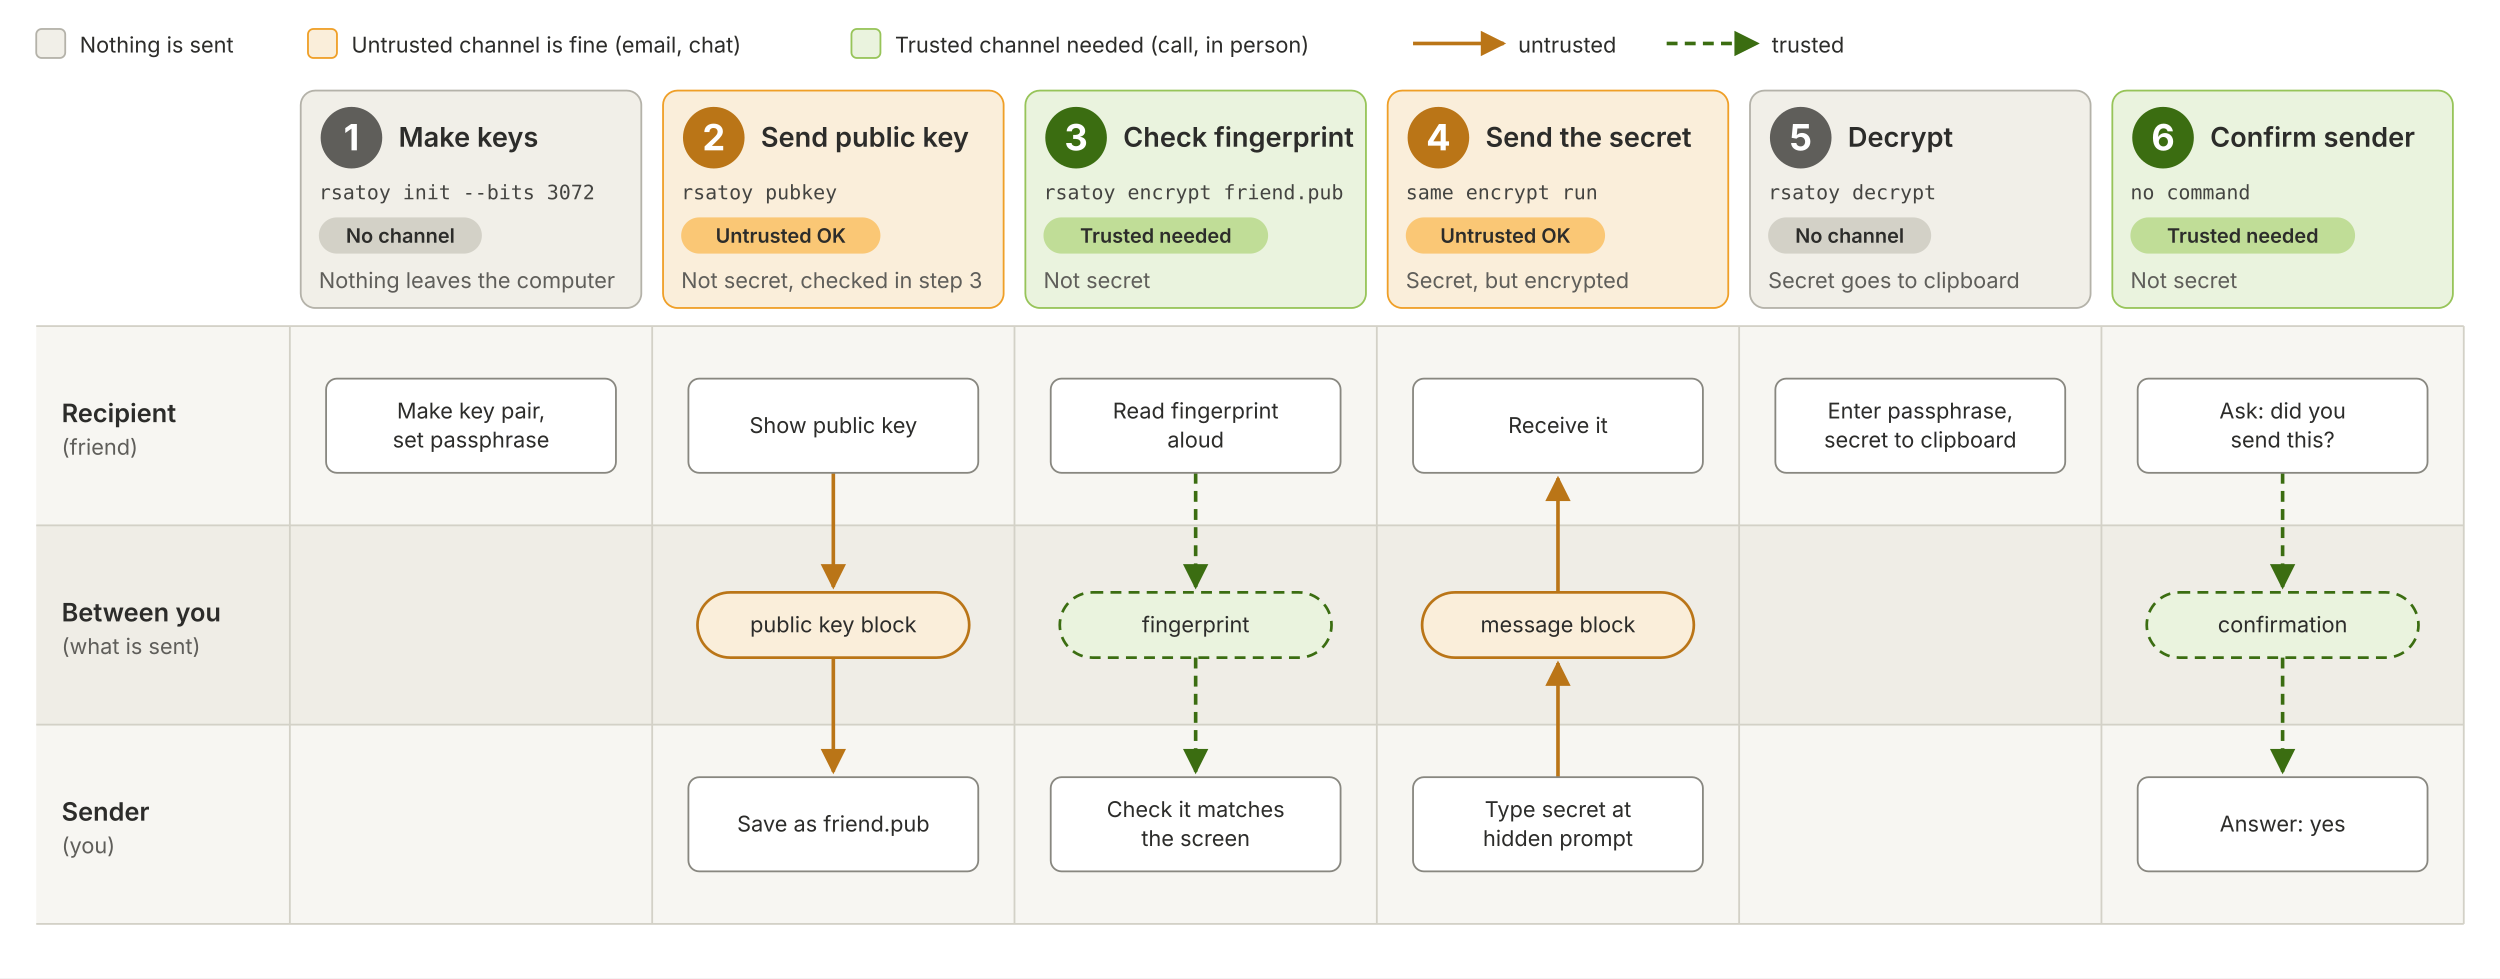
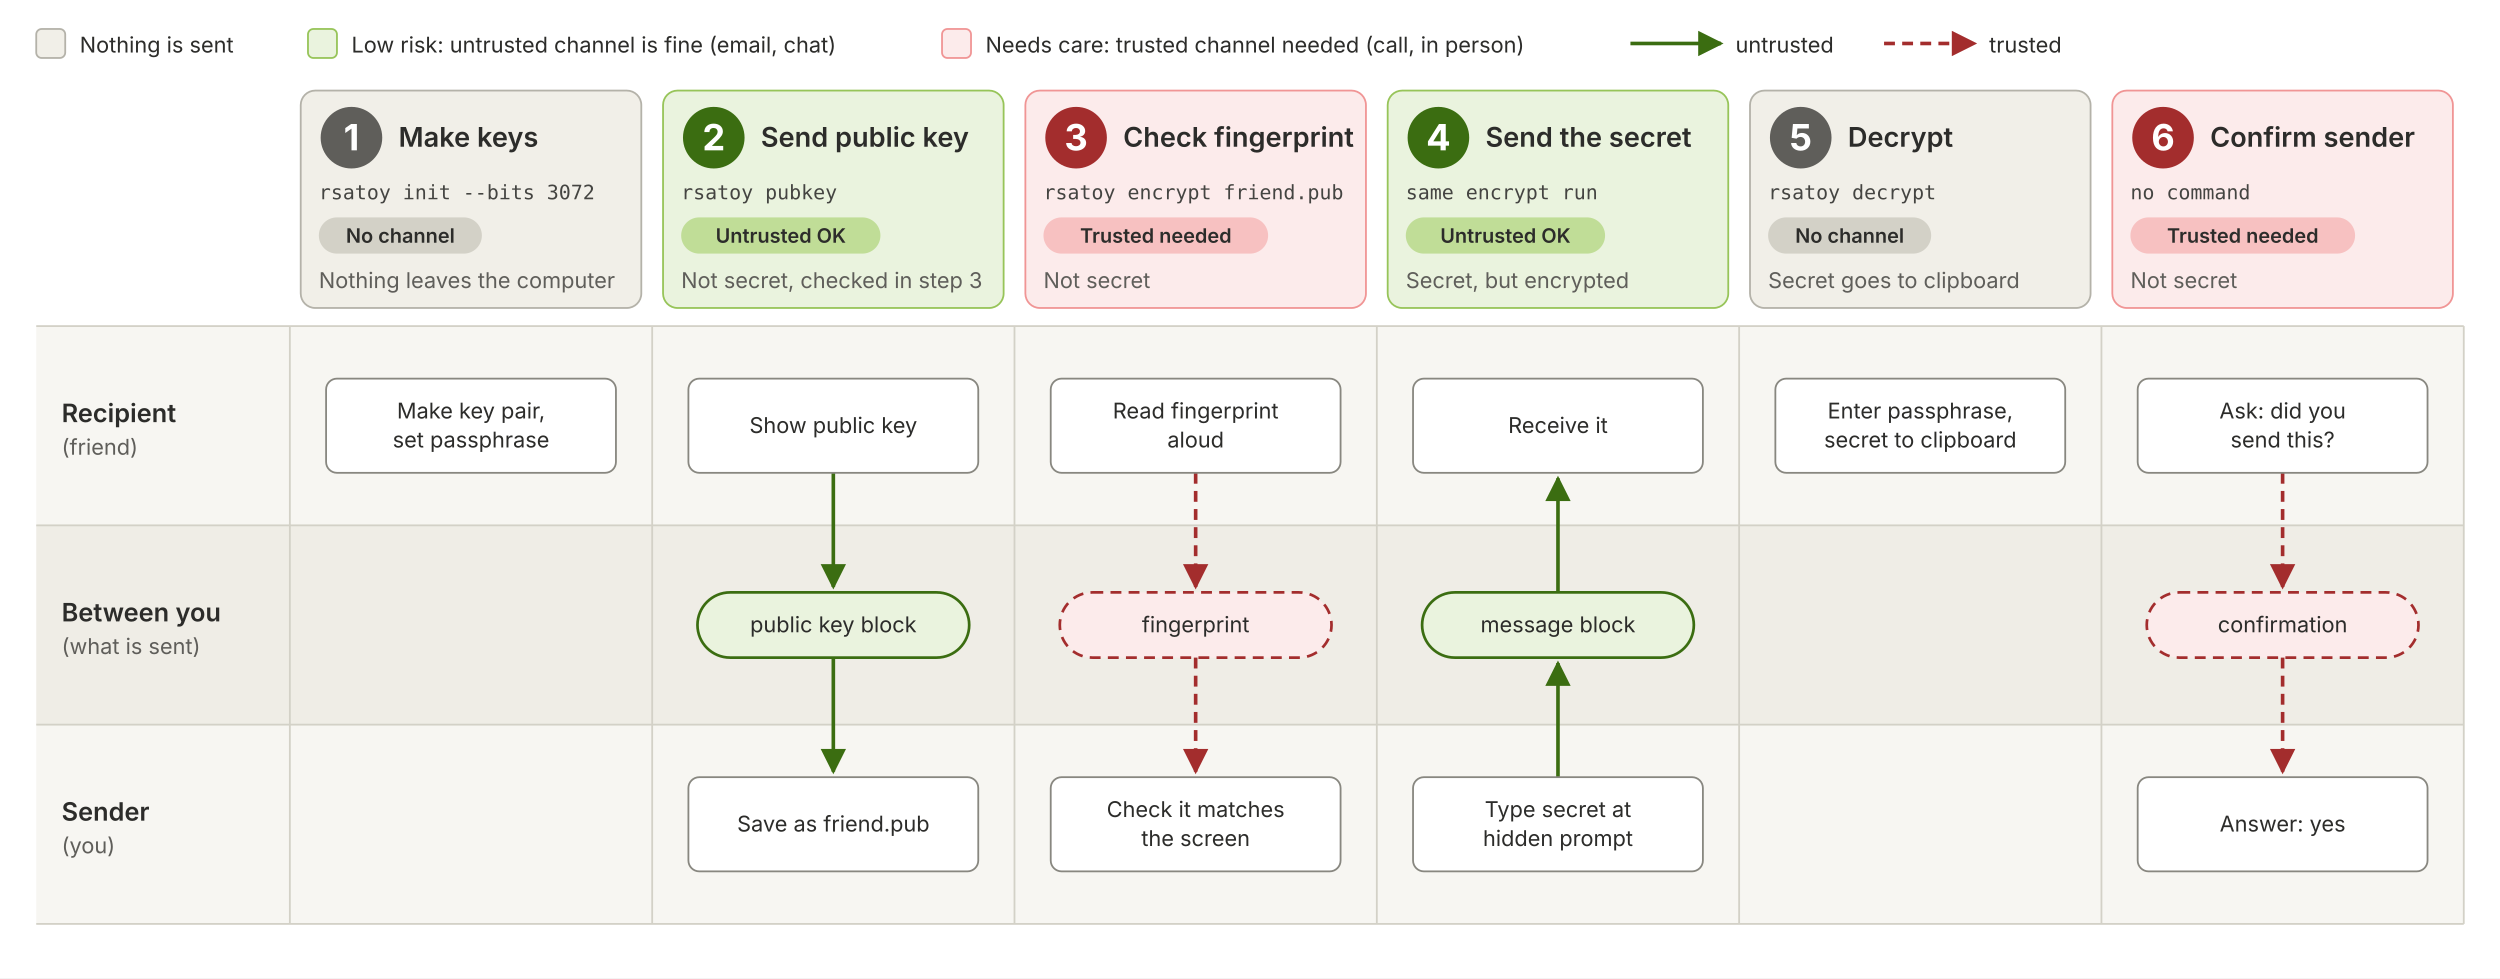
<svg xmlns="http://www.w3.org/2000/svg" width="1380" height="540" viewBox="0 0 1380 540" role="img">
  <style>
.bg{fill:#fff} text{font-family:-apple-system,"Segoe UI",system-ui,sans-serif;fill:#2c2c2a}
.title{font-size:15px;font-weight:600} .cmd{font-family:ui-monospace,Menlo,Consolas,monospace;font-size:11px;fill:#444441}
.note{font-size:12px;fill:#5f5e5a} .small{font-size:12px} .lane-label{font-size:14px;font-weight:600}
.lane-a{fill:#f7f6f2} .lane-b{fill:#efede6} .grid{stroke:#d3d1c7;stroke-width:1}
.action{fill:#fff;stroke:#888780;stroke-width:1}
- .card-none{fill:#f1efe8;stroke:#b4b2a9} .card-un{fill:#faeeda;stroke:#ef9f27} .card-tr{fill:#eaf3de;stroke:#97c459}
- .badge-none{fill:#d3d1c7} .badge-un{fill:#fac775} .badge-tr{fill:#c0dd97} .num-text{font-size:20px;font-weight:700;fill:#fff} .num-none{fill:#5f5e5a} .num-un{fill:#ba7517} .num-tr{fill:#3b6d11} .badge-text{font-size:11px;font-weight:600}
- .item-un{fill:#faeeda;stroke:#ba7517;stroke-width:1.5} .item-tr{fill:#eaf3de;stroke:#3b6d11;stroke-width:1.5;stroke-dasharray:6 4}
- .arr-un{stroke:#ba7517;stroke-width:2;fill:none} .arr-tr{stroke:#3b6d11;stroke-width:2;fill:none;stroke-dasharray:6 4}
- .head-un{fill:#ba7517} .head-tr{fill:#3b6d11}
+ .card-none{fill:#f1efe8;stroke:#b4b2a9} .card-un{fill:#eaf3de;stroke:#97c459} .card-tr{fill:#fcebeb;stroke:#f09595}
+ .badge-none{fill:#d3d1c7} .badge-un{fill:#c0dd97} .badge-tr{fill:#f7c1c1} .badge-text{font-size:11px;font-weight:600}
+ .num-text{font-size:20px;font-weight:700;fill:#fff} .num-none{fill:#5f5e5a} .num-un{fill:#3b6d11} .num-tr{fill:#a32d2d}
+ .item-un{fill:#eaf3de;stroke:#3b6d11;stroke-width:1.5} .item-tr{fill:#fcebeb;stroke:#a32d2d;stroke-width:1.5;stroke-dasharray:6 4}
+ .arr-un{stroke:#3b6d11;stroke-width:2;fill:none} .arr-tr{stroke:#a32d2d;stroke-width:2;fill:none;stroke-dasharray:6 4}
+ .head-un{fill:#3b6d11} .head-tr{fill:#a32d2d}
@media (prefers-color-scheme: dark){
.bg{fill:#1f1f1e} text{fill:#f1efe8} .cmd{fill:#d3d1c7} .note{fill:#b4b2a9}
.lane-a{fill:#262625} .lane-b{fill:#2c2c2a} .grid{stroke:#444441}
.action{fill:#1f1f1e;stroke:#888780}
- .card-none{fill:#2c2c2a;stroke:#5f5e5a} .card-un{fill:#412402;stroke:#ba7517} .card-tr{fill:#173404;stroke:#639922}
- .badge-none{fill:#444441} .num-none{fill:#888780} .num-un{fill:#ba7517} .num-tr{fill:#639922} .badge-un{fill:#854f0b} .badge-tr{fill:#3b6d11}
- .item-un{fill:#412402;stroke:#ef9f27} .item-tr{fill:#173404;stroke:#97c459}
- .arr-un{stroke:#ef9f27} .arr-tr{stroke:#97c459} .head-un{fill:#ef9f27} .head-tr{fill:#97c459}}
+ .card-none{fill:#2c2c2a;stroke:#5f5e5a} .card-un{fill:#173404;stroke:#639922} .card-tr{fill:#501313;stroke:#a32d2d}
+ .badge-none{fill:#444441} .badge-un{fill:#3b6d11} .badge-tr{fill:#791f1f}
+ .num-none{fill:#888780} .num-un{fill:#639922} .num-tr{fill:#e24b4a}
+ .item-un{fill:#173404;stroke:#97c459} .item-tr{fill:#501313;stroke:#f09595}
+ .arr-un{stroke:#97c459} .arr-tr{stroke:#f09595} .head-un{fill:#97c459} .head-tr{fill:#f09595}}
</style>
  <defs>
    <marker id="h-un" viewBox="0 0 10 10" refX="9" refY="5" markerWidth="7" markerHeight="7" orient="auto-start-reverse">
      <path class="head-un" d="M0 0L10 5L0 10z" />
    </marker>
    <marker id="h-tr" viewBox="0 0 10 10" refX="9" refY="5" markerWidth="7" markerHeight="7" orient="auto-start-reverse">
      <path class="head-tr" d="M0 0L10 5L0 10z" />
    </marker>
  </defs>
  <rect class="bg" x="0" y="0" width="1380" height="540" />
  <rect class="card-none" x="20" y="16" width="16" height="16" rx="3" />
  <text class="small" x="44" y="29">Nothing is sent</text>
  <rect class="card-un" x="170" y="16" width="16" height="16" rx="3" />
-   <text class="small" x="194" y="29">Untrusted channel is fine (email, chat)</text>
-   <rect class="card-tr" x="470" y="16" width="16" height="16" rx="3" />
-   <text class="small" x="494" y="29">Trusted channel needed (call, in person)</text>
-   <line class="arr-un" x1="780" y1="24" x2="830" y2="24" marker-end="url(#h-un)" />
-   <text class="small" x="838" y="29">untrusted</text>
-   <line class="arr-tr" x1="920" y1="24" x2="970" y2="24" marker-end="url(#h-tr)" />
-   <text class="small" x="978" y="29">trusted</text>
+   <text class="small" x="194" y="29">Low risk: untrusted channel is fine (email, chat)</text>
+   <rect class="card-tr" x="520" y="16" width="16" height="16" rx="3" />
+   <text class="small" x="544" y="29">Needs care: trusted channel needed (call, in person)</text>
+   <line class="arr-un" x1="900" y1="24" x2="950" y2="24" marker-end="url(#h-un)" />
+   <text class="small" x="958" y="29">untrusted</text>
+   <line class="arr-tr" x1="1040" y1="24" x2="1090" y2="24" marker-end="url(#h-tr)" />
+   <text class="small" x="1098" y="29">trusted</text>
  <rect class="lane-a" x="20" y="180" width="1340" height="110" />
  <text class="lane-label" x="34" y="233">Recipient</text>
  <text class="note" x="34" y="251">(friend)</text>
  <rect class="lane-b" x="20" y="290" width="1340" height="110" />
  <text class="lane-label" x="34" y="343">Between you</text>
  <text class="note" x="34" y="361">(what is sent)</text>
  <rect class="lane-a" x="20" y="400" width="1340" height="110" />
  <text class="lane-label" x="34" y="453">Sender</text>
  <text class="note" x="34" y="471">(you)</text>
  <line class="grid" x1="20" y1="180" x2="1360" y2="180" />
  <line class="grid" x1="20" y1="290" x2="1360" y2="290" />
  <line class="grid" x1="20" y1="400" x2="1360" y2="400" />
  <line class="grid" x1="20" y1="510" x2="1360" y2="510" />
  <line class="grid" x1="160" y1="180" x2="160" y2="510" />
  <line class="grid" x1="360" y1="180" x2="360" y2="510" />
  <line class="grid" x1="560" y1="180" x2="560" y2="510" />
  <line class="grid" x1="760" y1="180" x2="760" y2="510" />
  <line class="grid" x1="960" y1="180" x2="960" y2="510" />
  <line class="grid" x1="1160" y1="180" x2="1160" y2="510" />
  <line class="grid" x1="1360" y1="180" x2="1360" y2="510" />
  <rect class="card-none" x="166" y="50" width="188" height="120" rx="8" />
  <circle class="num-none" cx="194" cy="76" r="17" />
  <text class="num-text" x="194" y="83" text-anchor="middle">1</text>
  <text class="title" x="220" y="81">Make keys</text>
  <text class="cmd" x="176" y="110">rsatoy init --bits 3072</text>
  <rect class="badge-none" x="176" y="120" width="90" height="20" rx="10" />
  <text class="badge-text" x="221.0" y="134" text-anchor="middle">No channel</text>
  <text class="note" x="176" y="159">Nothing leaves the computer</text>
  <rect class="card-un" x="366" y="50" width="188" height="120" rx="8" />
  <circle class="num-un" cx="394" cy="76" r="17" />
  <text class="num-text" x="394" y="83" text-anchor="middle">2</text>
  <text class="title" x="420" y="81">Send public key</text>
  <text class="cmd" x="376" y="110">rsatoy pubkey</text>
  <rect class="badge-un" x="376" y="120" width="110" height="20" rx="10" />
  <text class="badge-text" x="431.0" y="134" text-anchor="middle">Untrusted OK</text>
  <text class="note" x="376" y="159">Not secret, checked in step 3</text>
  <rect class="card-tr" x="566" y="50" width="188" height="120" rx="8" />
  <circle class="num-tr" cx="594" cy="76" r="17" />
  <text class="num-text" x="594" y="83" text-anchor="middle">3</text>
  <text class="title" x="620" y="81">Check fingerprint</text>
  <text class="cmd" x="576" y="110">rsatoy encrypt friend.pub</text>
  <rect class="badge-tr" x="576" y="120" width="124" height="20" rx="10" />
  <text class="badge-text" x="638.0" y="134" text-anchor="middle">Trusted needed</text>
  <text class="note" x="576" y="159">Not secret</text>
  <rect class="card-un" x="766" y="50" width="188" height="120" rx="8" />
  <circle class="num-un" cx="794" cy="76" r="17" />
  <text class="num-text" x="794" y="83" text-anchor="middle">4</text>
  <text class="title" x="820" y="81">Send the secret</text>
  <text class="cmd" x="776" y="110">same encrypt run</text>
  <rect class="badge-un" x="776" y="120" width="110" height="20" rx="10" />
  <text class="badge-text" x="831.0" y="134" text-anchor="middle">Untrusted OK</text>
  <text class="note" x="776" y="159">Secret, but encrypted</text>
  <rect class="card-none" x="966" y="50" width="188" height="120" rx="8" />
  <circle class="num-none" cx="994" cy="76" r="17" />
  <text class="num-text" x="994" y="83" text-anchor="middle">5</text>
  <text class="title" x="1020" y="81">Decrypt</text>
  <text class="cmd" x="976" y="110">rsatoy decrypt</text>
  <rect class="badge-none" x="976" y="120" width="90" height="20" rx="10" />
  <text class="badge-text" x="1021.0" y="134" text-anchor="middle">No channel</text>
  <text class="note" x="976" y="159">Secret goes to clipboard</text>
  <rect class="card-tr" x="1166" y="50" width="188" height="120" rx="8" />
  <circle class="num-tr" cx="1194" cy="76" r="17" />
  <text class="num-text" x="1194" y="83" text-anchor="middle">6</text>
  <text class="title" x="1220" y="81">Confirm sender</text>
  <text class="cmd" x="1176" y="110">no command</text>
  <rect class="badge-tr" x="1176" y="120" width="124" height="20" rx="10" />
  <text class="badge-text" x="1238.0" y="134" text-anchor="middle">Trusted needed</text>
  <text class="note" x="1176" y="159">Not secret</text>
  <rect class="item-un" x="385" y="327" width="150" height="36" rx="18" />
  <text class="small" x="460" y="349" text-anchor="middle">public key block</text>
  <line class="arr-un" x1="460" y1="261" x2="460" y2="324" marker-end="url(#h-un)" />
  <line class="arr-un" x1="460" y1="363" x2="460" y2="426" marker-end="url(#h-un)" />
  <rect class="item-tr" x="585" y="327" width="150" height="36" rx="18" />
  <text class="small" x="660" y="349" text-anchor="middle">fingerprint</text>
  <line class="arr-tr" x1="660" y1="261" x2="660" y2="324" marker-end="url(#h-tr)" />
  <line class="arr-tr" x1="660" y1="363" x2="660" y2="426" marker-end="url(#h-tr)" />
  <rect class="item-un" x="785" y="327" width="150" height="36" rx="18" />
  <text class="small" x="860" y="349" text-anchor="middle">message block</text>
  <line class="arr-un" x1="860" y1="429" x2="860" y2="366" marker-end="url(#h-un)" />
  <line class="arr-un" x1="860" y1="327" x2="860" y2="264" marker-end="url(#h-un)" />
  <rect class="item-tr" x="1185" y="327" width="150" height="36" rx="18" />
  <text class="small" x="1260" y="349" text-anchor="middle">confirmation</text>
  <line class="arr-tr" x1="1260" y1="261" x2="1260" y2="324" marker-end="url(#h-tr)" />
  <line class="arr-tr" x1="1260" y1="363" x2="1260" y2="426" marker-end="url(#h-tr)" />
  <rect class="action" x="180" y="209" width="160" height="52" rx="6" />
  <text class="small" x="260" y="231" text-anchor="middle">Make key pair,</text>
  <text class="small" x="260" y="247" text-anchor="middle">set passphrase</text>
  <rect class="action" x="380" y="209" width="160" height="52" rx="6" />
  <text class="small" x="460" y="239" text-anchor="middle">Show public key</text>
  <rect class="action" x="380" y="429" width="160" height="52" rx="6" />
  <text class="small" x="460" y="459" text-anchor="middle">Save as friend.pub</text>
  <rect class="action" x="580" y="209" width="160" height="52" rx="6" />
  <text class="small" x="660" y="231" text-anchor="middle">Read fingerprint</text>
  <text class="small" x="660" y="247" text-anchor="middle">aloud</text>
  <rect class="action" x="580" y="429" width="160" height="52" rx="6" />
  <text class="small" x="660" y="451" text-anchor="middle">Check it matches</text>
  <text class="small" x="660" y="467" text-anchor="middle">the screen</text>
  <rect class="action" x="780" y="429" width="160" height="52" rx="6" />
  <text class="small" x="860" y="451" text-anchor="middle">Type secret at</text>
  <text class="small" x="860" y="467" text-anchor="middle">hidden prompt</text>
  <rect class="action" x="780" y="209" width="160" height="52" rx="6" />
  <text class="small" x="860" y="239" text-anchor="middle">Receive it</text>
  <rect class="action" x="980" y="209" width="160" height="52" rx="6" />
  <text class="small" x="1060" y="231" text-anchor="middle">Enter passphrase,</text>
  <text class="small" x="1060" y="247" text-anchor="middle">secret to clipboard</text>
  <rect class="action" x="1180" y="209" width="160" height="52" rx="6" />
  <text class="small" x="1260" y="231" text-anchor="middle">Ask: did you</text>
  <text class="small" x="1260" y="247" text-anchor="middle">send this?</text>
  <rect class="action" x="1180" y="429" width="160" height="52" rx="6" />
  <text class="small" x="1260" y="459" text-anchor="middle">Answer: yes</text>
</svg>
